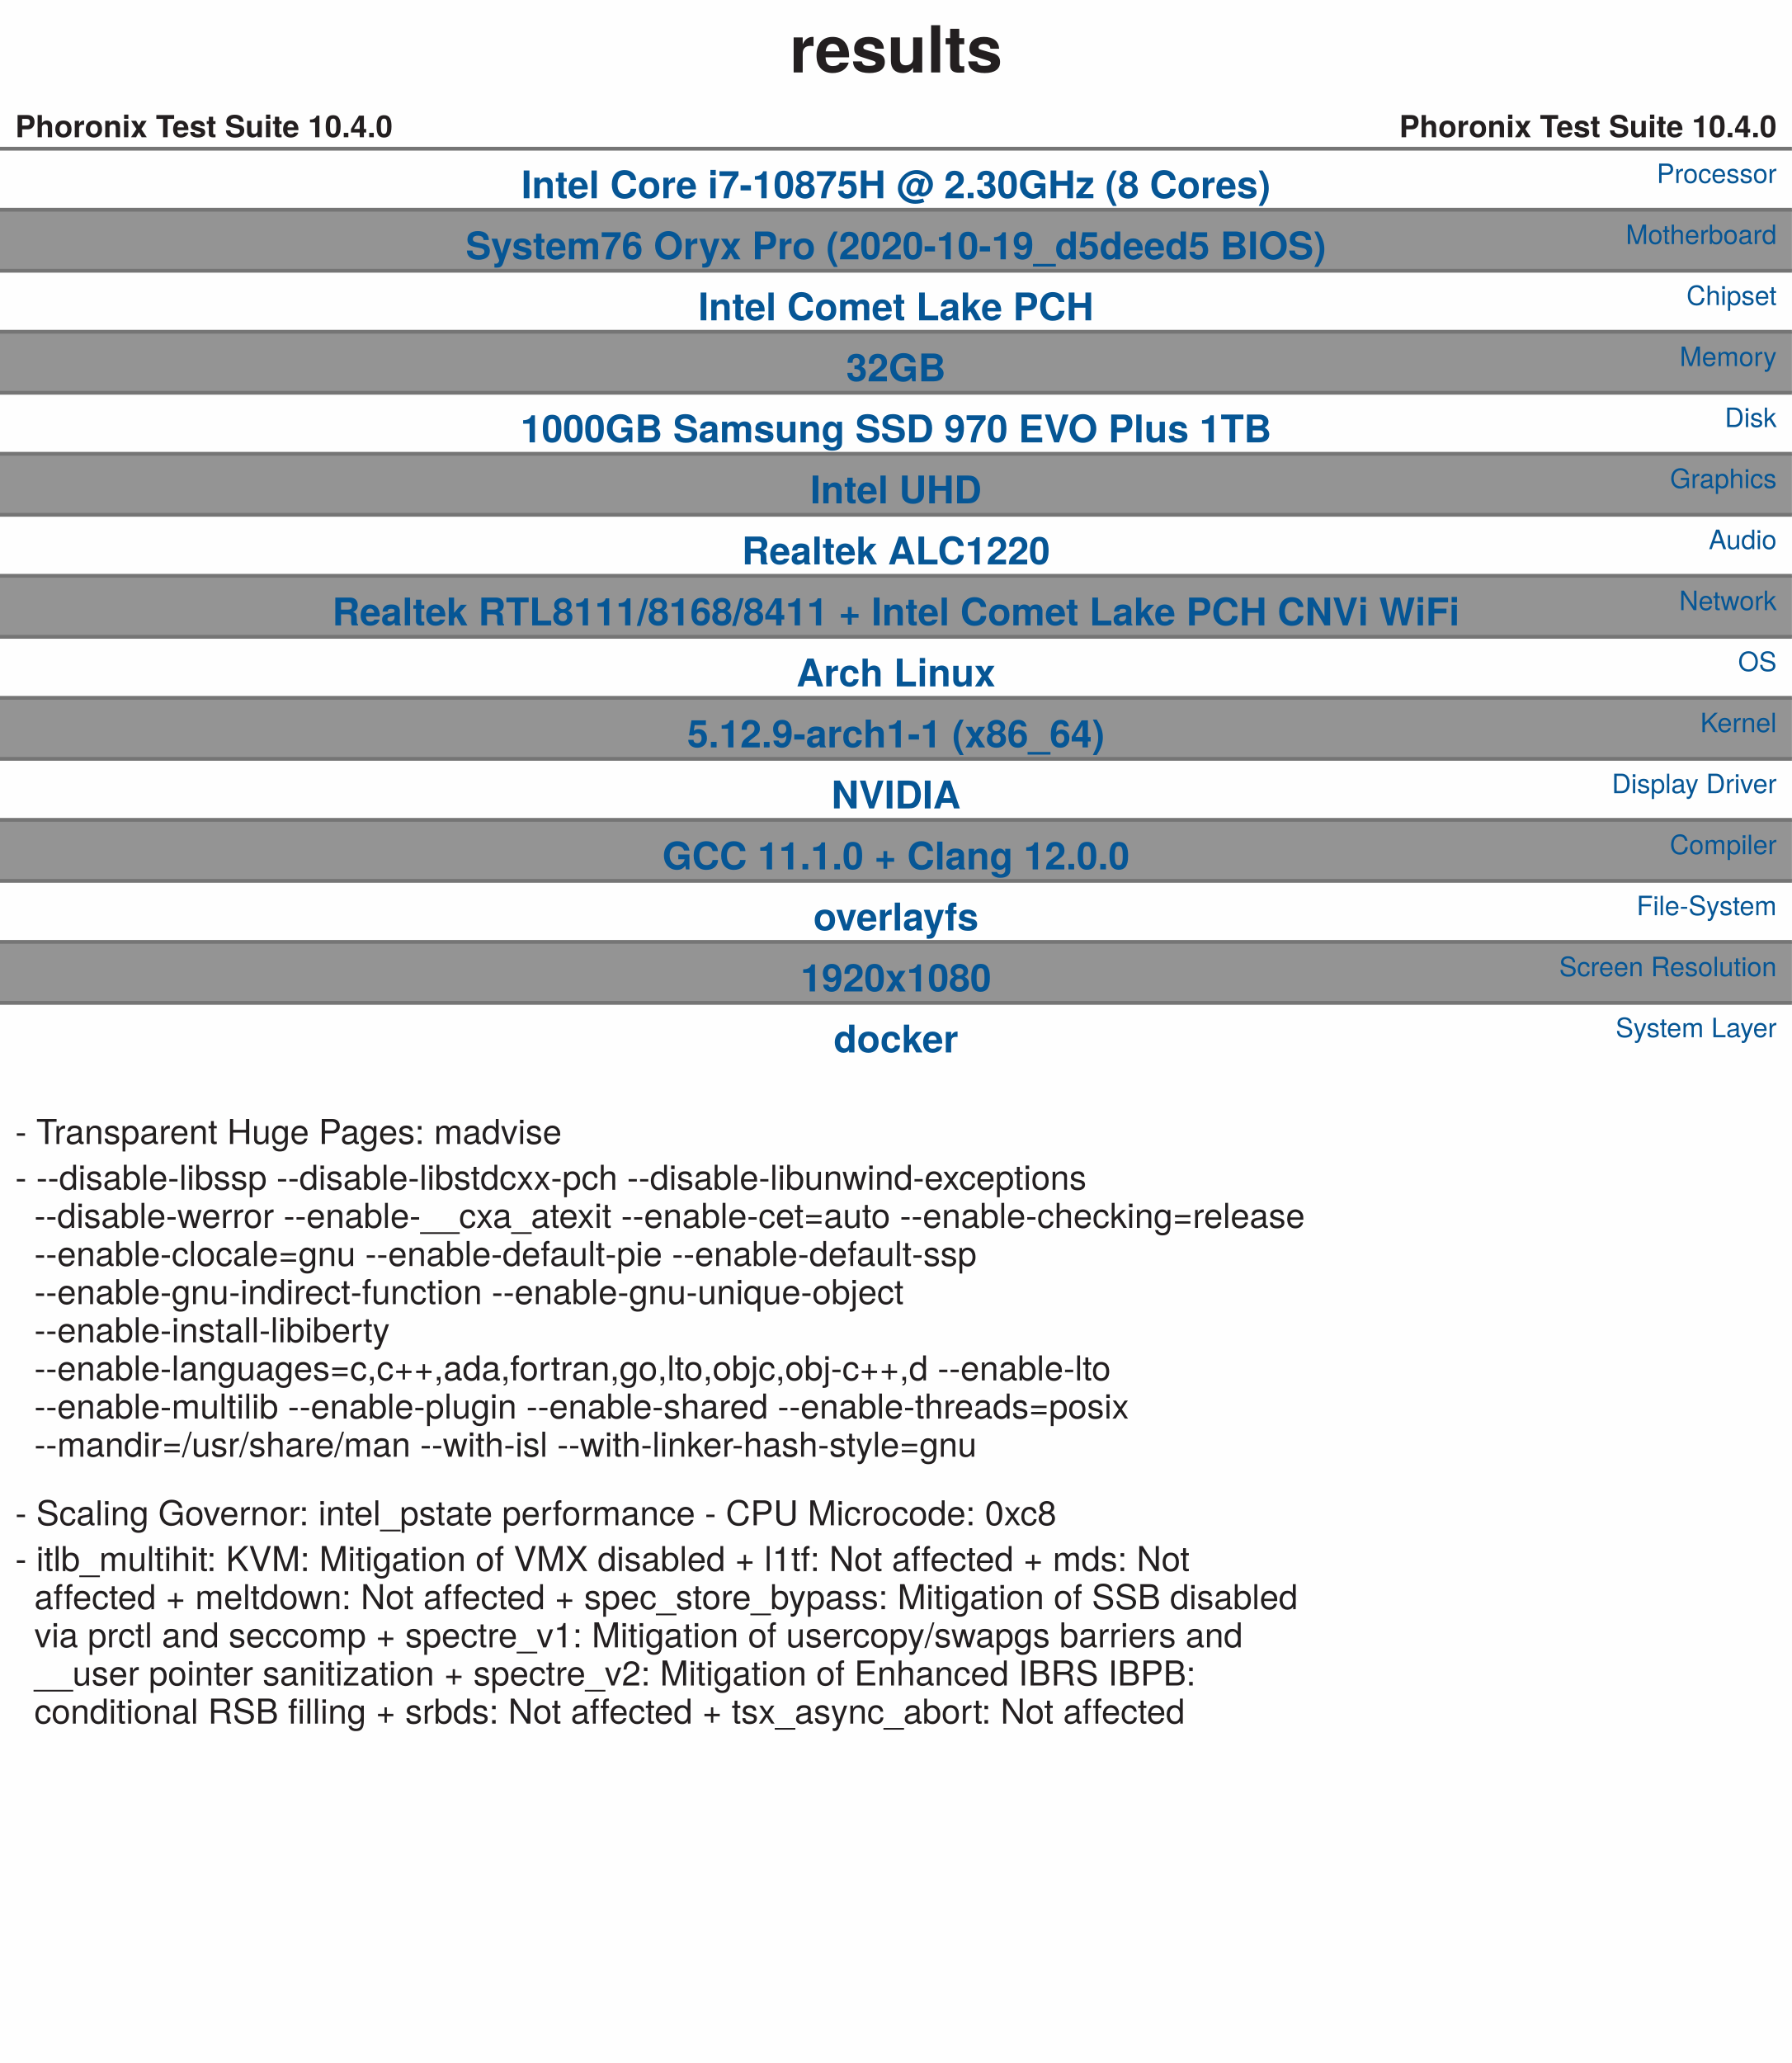
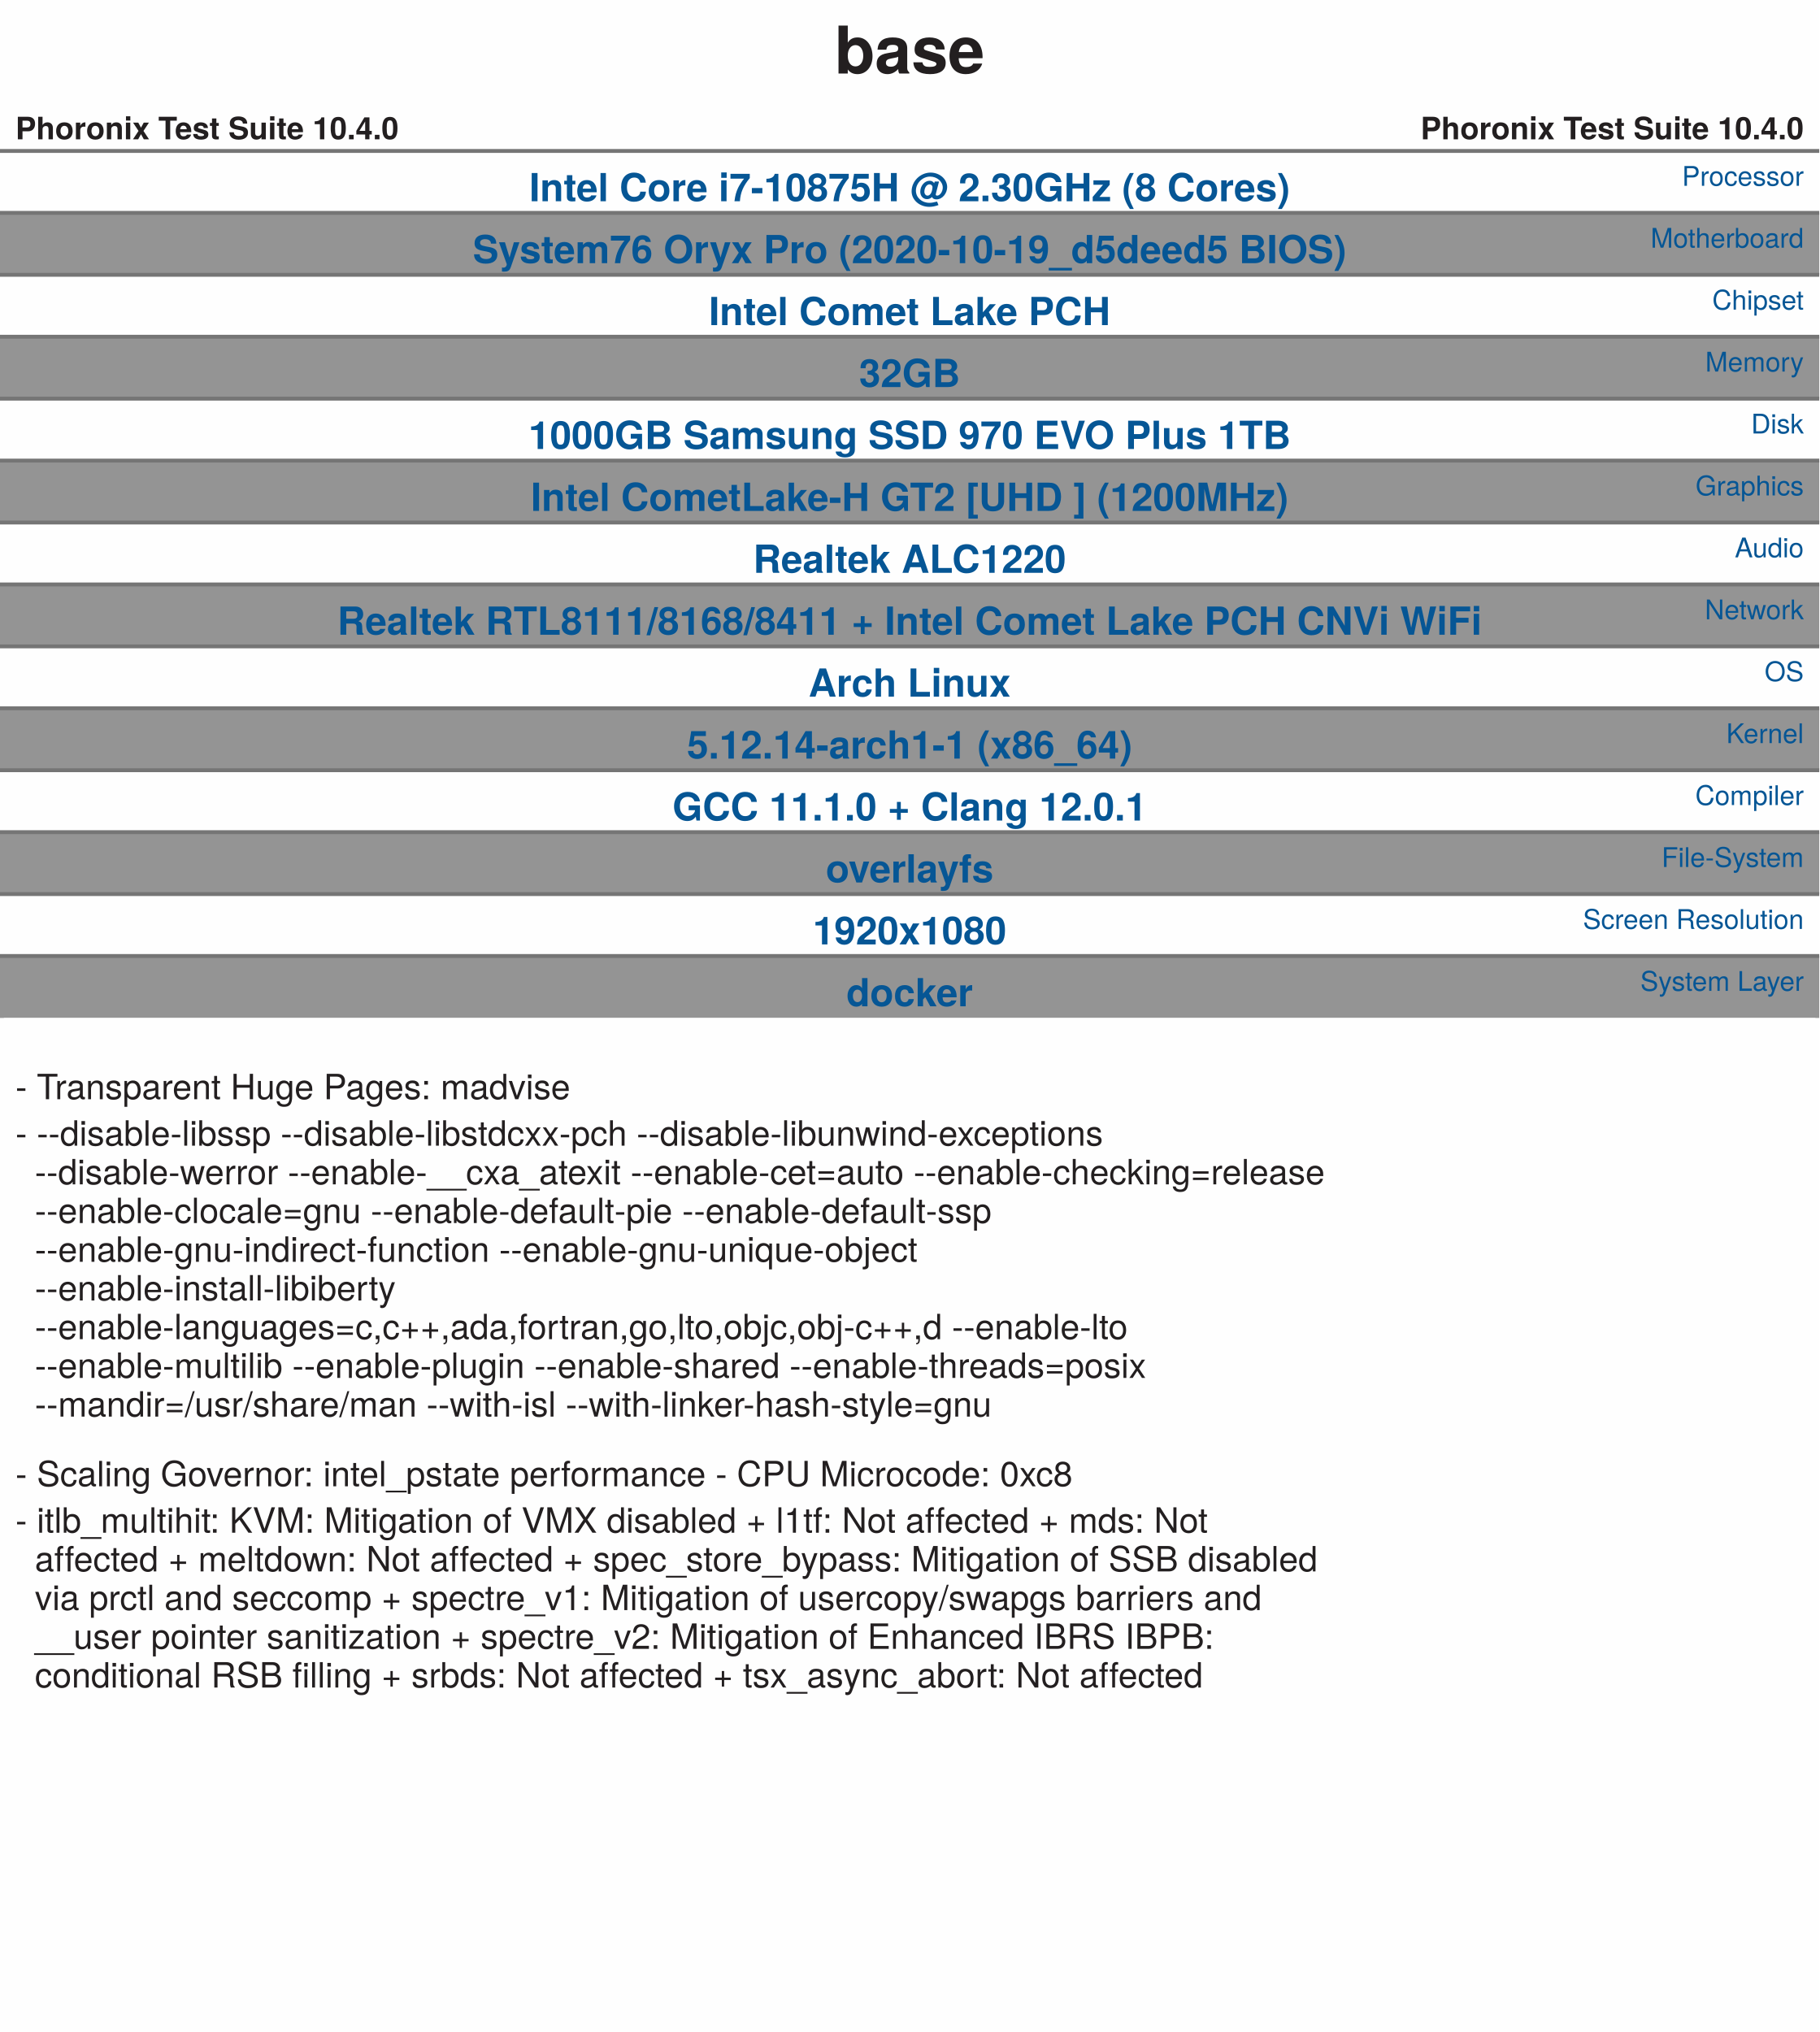
- <svg xmlns="http://www.w3.org/2000/svg" xmlns:xlink="http://www.w3.org/1999/xlink" version="1.1" font-family="sans-serif, droid-sans, helvetica, verdana, tahoma" viewbox="0 0 470 541" width="470" height="541" preserveAspectRatio="xMinYMin meet">
-   <rect x="0" y="0" width="470" height="541" fill="#FEFEFE" />
-   <text x="235" y="19" font-size="17" fill="#231f20" text-anchor="middle" font-weight="bold">results</text>
+ <svg xmlns="http://www.w3.org/2000/svg" xmlns:xlink="http://www.w3.org/1999/xlink" version="1.1" font-family="sans-serif, droid-sans, helvetica, verdana, tahoma" viewbox="0 0 470 525" width="470" height="525" preserveAspectRatio="xMinYMin meet">
+   <rect x="0" y="0" width="470" height="525" fill="#FEFEFE" />
+   <text x="235" y="19" font-size="17" fill="#231f20" text-anchor="middle" font-weight="bold">base</text>
  <text x="4" y="36" font-size="8" fill="#231f20" text-anchor="start" font-weight="bold">Phoronix Test Suite 10.4.0</text>
  <text x="466" y="36" font-size="8" fill="#231f20" text-anchor="end" font-weight="bold">Phoronix Test Suite 10.4.0</text>
  <g fill="#949494">
    <rect x="0" y="55" width="470" height="16" />
    <rect x="0" y="87" width="470" height="16" />
    <rect x="0" y="119" width="470" height="16" />
    <rect x="0" y="151" width="470" height="16" />
    <rect x="0" y="183" width="470" height="16" />
    <rect x="0" y="215" width="470" height="16" />
    <rect x="0" y="247" width="470" height="16" />
  </g>
  <g fill="none" stroke-width="1" stroke="#005a00" />
  <g font-size="10" fill="#065695" text-anchor="middle" font-weight="bold">
    <a xlink:href="http://openbenchmarking.org/s/Intel Core i7-10875H @ 2.30GHz (8 Cores)" target="_blank">
      <text x="235" y="52">Intel Core i7-10875H @ 2.30GHz (8 Cores)</text>
    </a>
    <a xlink:href="http://openbenchmarking.org/s/System76 Oryx Pro (2020-10-19_d5deed5 BIOS)" target="_blank">
      <text x="235" y="68">System76 Oryx Pro (2020-10-19_d5deed5 BIOS)</text>
    </a>
    <text x="235" y="84">Intel Comet Lake PCH</text>
    <text x="235" y="100">32GB</text>
    <a xlink:href="http://openbenchmarking.org/s/1000GB Samsung SSD 970 EVO Plus 1TB" target="_blank">
      <text x="235" y="116">1000GB Samsung SSD 970 EVO Plus 1TB</text>
    </a>
-     <a xlink:href="http://openbenchmarking.org/s/Intel UHD" target="_blank">
-       <text x="235" y="132">Intel UHD</text>
+     <a xlink:href="http://openbenchmarking.org/s/Intel CometLake-H GT2 [UHD ] (1200MHz)" target="_blank">
+       <text x="235" y="132">Intel CometLake-H GT2 [UHD ] (1200MHz)</text>
    </a>
    <a xlink:href="http://openbenchmarking.org/s/Realtek ALC1220" target="_blank">
      <text x="235" y="148">Realtek ALC1220</text>
    </a>
    <text x="235" y="164">Realtek RTL8111/8168/8411 + Intel Comet Lake PCH CNVi WiFi</text>
    <a xlink:href="http://openbenchmarking.org/s/Arch Linux" target="_blank">
      <text x="235" y="180">Arch Linux</text>
    </a>
-     <text x="235" y="196">5.12.9-arch1-1 (x86_64)</text>
-     <text x="235" y="212">NVIDIA</text>
-     <a xlink:href="http://openbenchmarking.org/s/GCC 11.1.0 + Clang 12.0.0" target="_blank">
-       <text x="235" y="228">GCC 11.1.0 + Clang 12.0.0</text>
+     <text x="235" y="196">5.12.14-arch1-1 (x86_64)</text>
+     <a xlink:href="http://openbenchmarking.org/s/GCC 11.1.0 + Clang 12.0.1" target="_blank">
+       <text x="235" y="212">GCC 11.1.0 + Clang 12.0.1</text>
    </a>
-     <text x="235" y="244">overlayfs</text>
-     <text x="235" y="260">1920x1080</text>
-     <text x="235" y="276">docker</text>
+     <text x="235" y="228">overlayfs</text>
+     <text x="235" y="244">1920x1080</text>
+     <text x="235" y="260">docker</text>
  </g>
  <g font-size="7" fill="#065695" text-anchor="end">
    <text x="466" y="48">Processor</text>
    <text x="466" y="64">Motherboard</text>
    <text x="466" y="80">Chipset</text>
    <text x="466" y="96">Memory</text>
    <text x="466" y="112">Disk</text>
    <text x="466" y="128">Graphics</text>
    <text x="466" y="144">Audio</text>
    <text x="466" y="160">Network</text>
    <text x="466" y="176">OS</text>
    <text x="466" y="192">Kernel</text>
-     <text x="466" y="208">Display Driver</text>
-     <text x="466" y="224">Compiler</text>
-     <text x="466" y="240">File-System</text>
-     <text x="466" y="256">Screen Resolution</text>
-     <text x="466" y="272">System Layer</text>
+     <text x="466" y="208">Compiler</text>
+     <text x="466" y="224">File-System</text>
+     <text x="466" y="240">Screen Resolution</text>
+     <text x="466" y="256">System Layer</text>
  </g>
  <g stroke="#757575" stroke-width="1">
    <line x1="0" y1="39" x2="470" y2="39" />
    <line x1="0" y1="55" x2="470" y2="55" />
    <line x1="0" y1="71" x2="470" y2="71" />
    <line x1="0" y1="87" x2="470" y2="87" />
    <line x1="0" y1="103" x2="470" y2="103" />
    <line x1="0" y1="119" x2="470" y2="119" />
    <line x1="0" y1="135" x2="470" y2="135" />
    <line x1="0" y1="151" x2="470" y2="151" />
    <line x1="0" y1="167" x2="470" y2="167" />
    <line x1="0" y1="183" x2="470" y2="183" />
    <line x1="0" y1="199" x2="470" y2="199" />
    <line x1="0" y1="215" x2="470" y2="215" />
    <line x1="0" y1="231" x2="470" y2="231" />
    <line x1="0" y1="247" x2="470" y2="247" />
-     <line x1="0" y1="263" x2="470" y2="263" />
  </g>
-   <rect x="1" y="279" width="468" height="262" fill="#FEFEFE" />
-   <text x="4" y="300" font-size="9" fill="#231f20" text-anchor="start">- Transparent Huge Pages: madvise</text>
-   <text x="4" y="312" font-size="9" fill="#231f20" text-anchor="start">
-     <tspan x="4" y="312" dx="0" dy="0">- --disable-libssp --disable-libstdcxx-pch --disable-libunwind-exceptions</tspan>
-     <tspan x="4" y="312" dx="5" dy="10"> --disable-werror --enable-__cxa_atexit --enable-cet=auto --enable-checking=release</tspan>
-     <tspan x="4" y="312" dx="5" dy="20"> --enable-clocale=gnu --enable-default-pie --enable-default-ssp</tspan>
-     <tspan x="4" y="312" dx="5" dy="30"> --enable-gnu-indirect-function --enable-gnu-unique-object</tspan>
-     <tspan x="4" y="312" dx="5" dy="40"> --enable-install-libiberty</tspan>
-     <tspan x="4" y="312" dx="5" dy="50"> --enable-languages=c,c++,ada,fortran,go,lto,objc,obj-c++,d --enable-lto</tspan>
-     <tspan x="4" y="312" dx="5" dy="60"> --enable-multilib --enable-plugin --enable-shared --enable-threads=posix</tspan>
-     <tspan x="4" y="312" dx="5" dy="70"> --mandir=/usr/share/man --with-isl --with-linker-hash-style=gnu </tspan>
+   <rect x="1" y="263" width="468" height="262" fill="#FEFEFE" />
+   <text x="4" y="284" font-size="9" fill="#231f20" text-anchor="start">- Transparent Huge Pages: madvise</text>
+   <text x="4" y="296" font-size="9" fill="#231f20" text-anchor="start">
+     <tspan x="4" y="296" dx="0" dy="0">- --disable-libssp --disable-libstdcxx-pch --disable-libunwind-exceptions</tspan>
+     <tspan x="4" y="296" dx="5" dy="10"> --disable-werror --enable-__cxa_atexit --enable-cet=auto --enable-checking=release</tspan>
+     <tspan x="4" y="296" dx="5" dy="20"> --enable-clocale=gnu --enable-default-pie --enable-default-ssp</tspan>
+     <tspan x="4" y="296" dx="5" dy="30"> --enable-gnu-indirect-function --enable-gnu-unique-object</tspan>
+     <tspan x="4" y="296" dx="5" dy="40"> --enable-install-libiberty</tspan>
+     <tspan x="4" y="296" dx="5" dy="50"> --enable-languages=c,c++,ada,fortran,go,lto,objc,obj-c++,d --enable-lto</tspan>
+     <tspan x="4" y="296" dx="5" dy="60"> --enable-multilib --enable-plugin --enable-shared --enable-threads=posix</tspan>
+     <tspan x="4" y="296" dx="5" dy="70"> --mandir=/usr/share/man --with-isl --with-linker-hash-style=gnu </tspan>
  </text>
-   <text x="4" y="400" font-size="9" fill="#231f20" text-anchor="start">- Scaling Governor: intel_pstate performance - CPU Microcode: 0xc8</text>
-   <text x="4" y="412" font-size="9" fill="#231f20" text-anchor="start">
-     <tspan x="4" y="412" dx="0" dy="0">- itlb_multihit: KVM: Mitigation of VMX disabled + l1tf: Not affected + mds: Not</tspan>
-     <tspan x="4" y="412" dx="5" dy="10"> affected + meltdown: Not affected + spec_store_bypass: Mitigation of SSB disabled</tspan>
-     <tspan x="4" y="412" dx="5" dy="20"> via prctl and seccomp + spectre_v1: Mitigation of usercopy/swapgs barriers and</tspan>
-     <tspan x="4" y="412" dx="5" dy="30"> __user pointer sanitization + spectre_v2: Mitigation of Enhanced IBRS IBPB:</tspan>
-     <tspan x="4" y="412" dx="5" dy="40"> conditional RSB filling + srbds: Not affected + tsx_async_abort: Not affected </tspan>
+   <text x="4" y="384" font-size="9" fill="#231f20" text-anchor="start">- Scaling Governor: intel_pstate performance - CPU Microcode: 0xc8</text>
+   <text x="4" y="396" font-size="9" fill="#231f20" text-anchor="start">
+     <tspan x="4" y="396" dx="0" dy="0">- itlb_multihit: KVM: Mitigation of VMX disabled + l1tf: Not affected + mds: Not</tspan>
+     <tspan x="4" y="396" dx="5" dy="10"> affected + meltdown: Not affected + spec_store_bypass: Mitigation of SSB disabled</tspan>
+     <tspan x="4" y="396" dx="5" dy="20"> via prctl and seccomp + spectre_v1: Mitigation of usercopy/swapgs barriers and</tspan>
+     <tspan x="4" y="396" dx="5" dy="30"> __user pointer sanitization + spectre_v2: Mitigation of Enhanced IBRS IBPB:</tspan>
+     <tspan x="4" y="396" dx="5" dy="40"> conditional RSB filling + srbds: Not affected + tsx_async_abort: Not affected </tspan>
  </text>
</svg>
